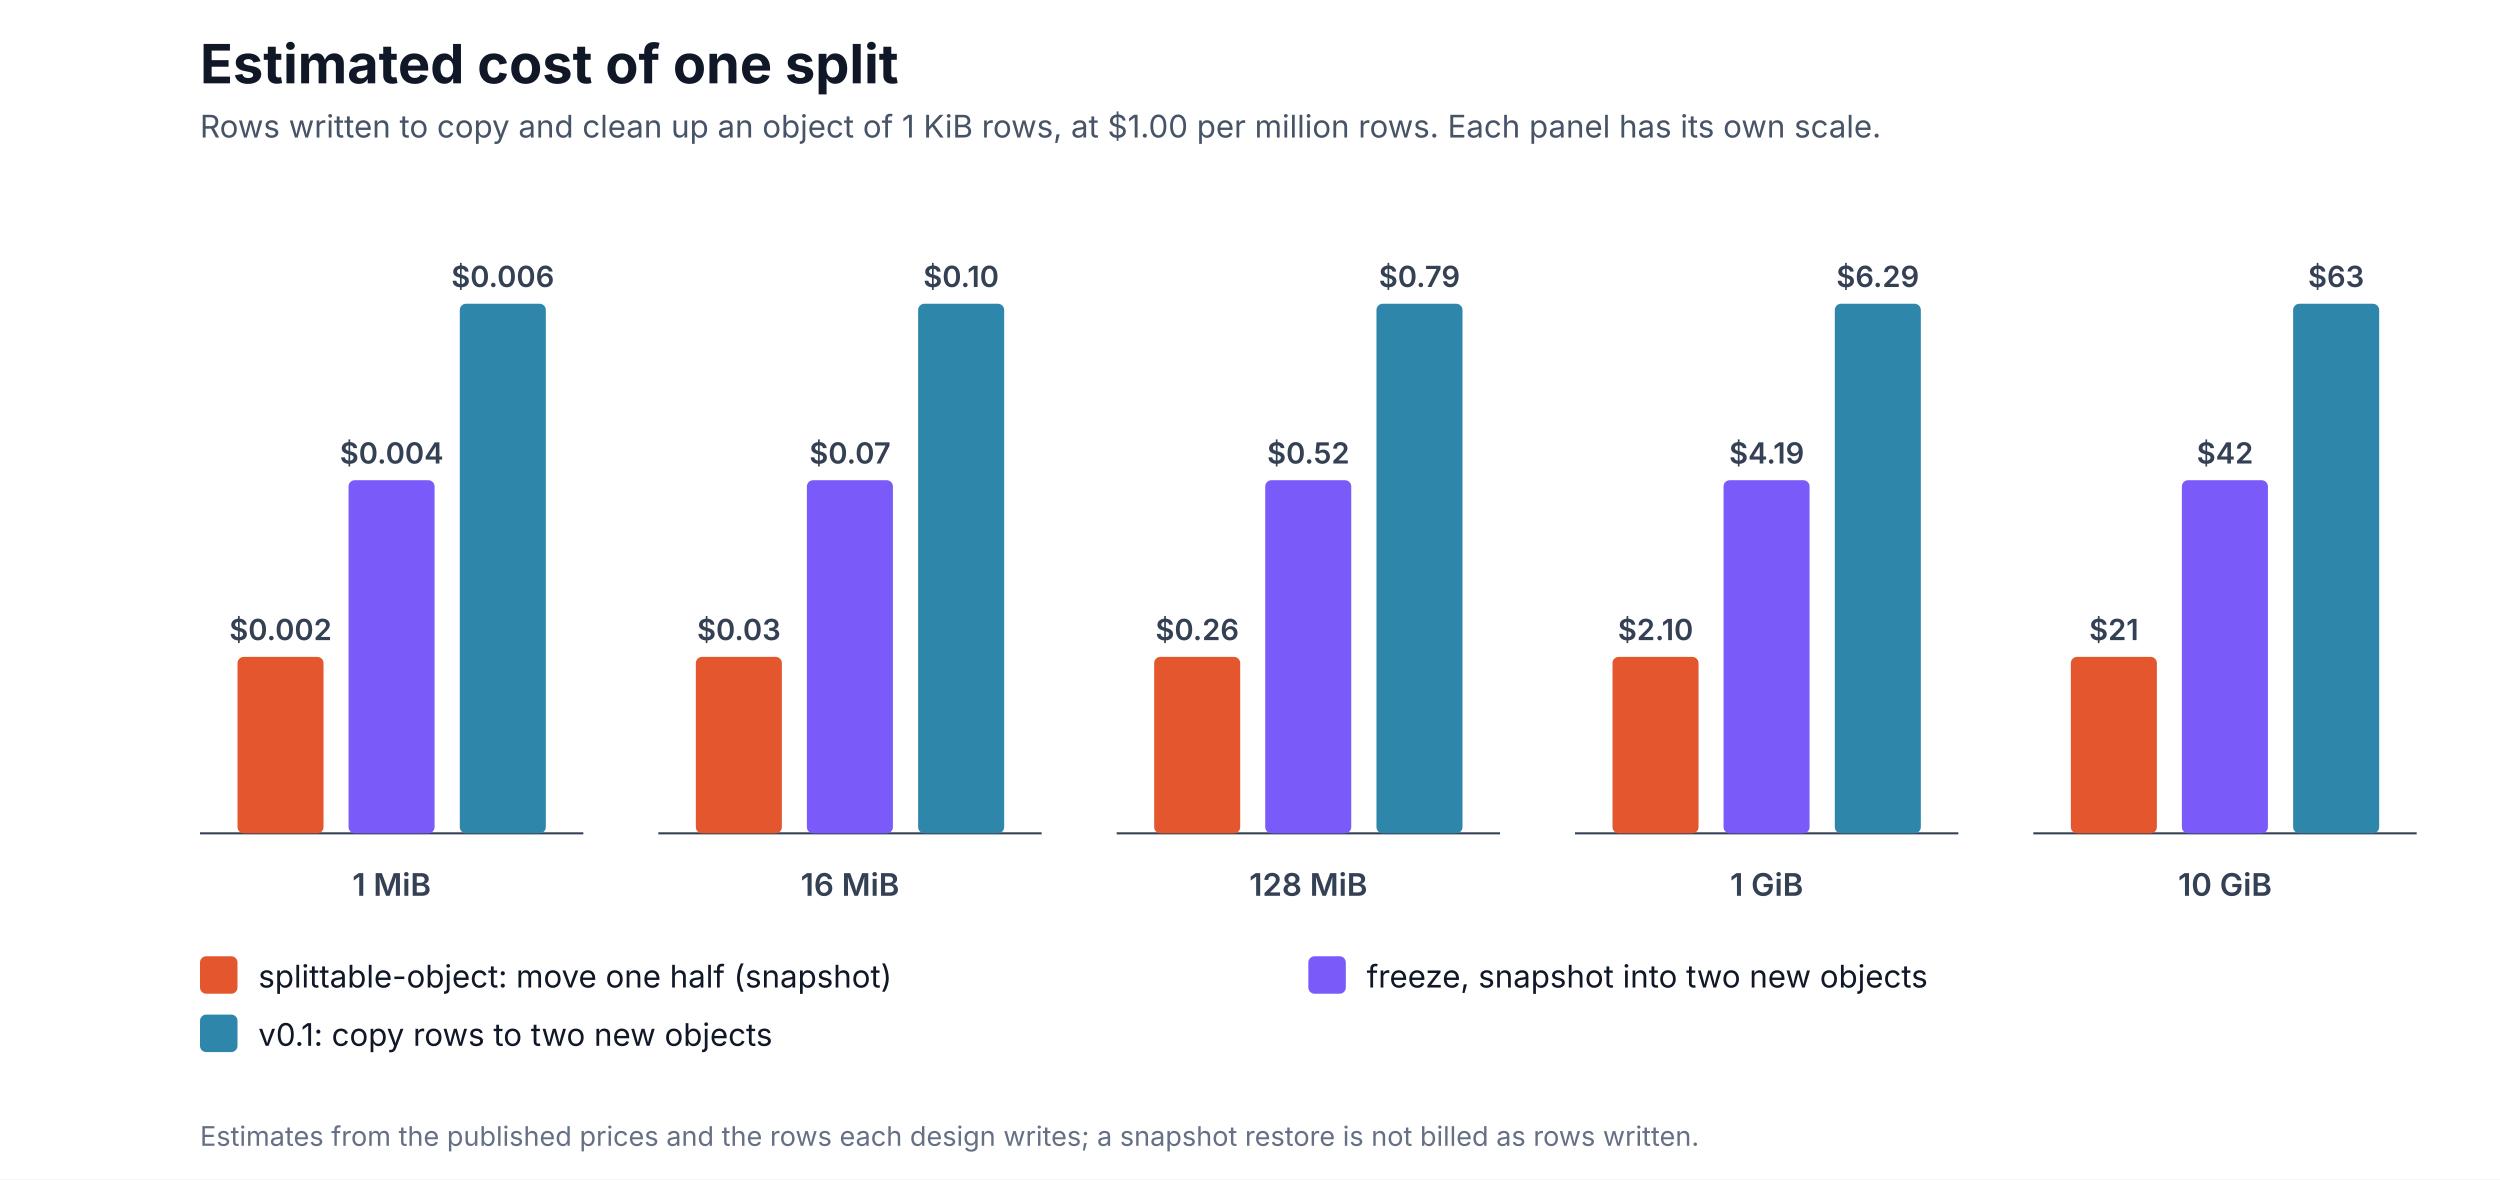
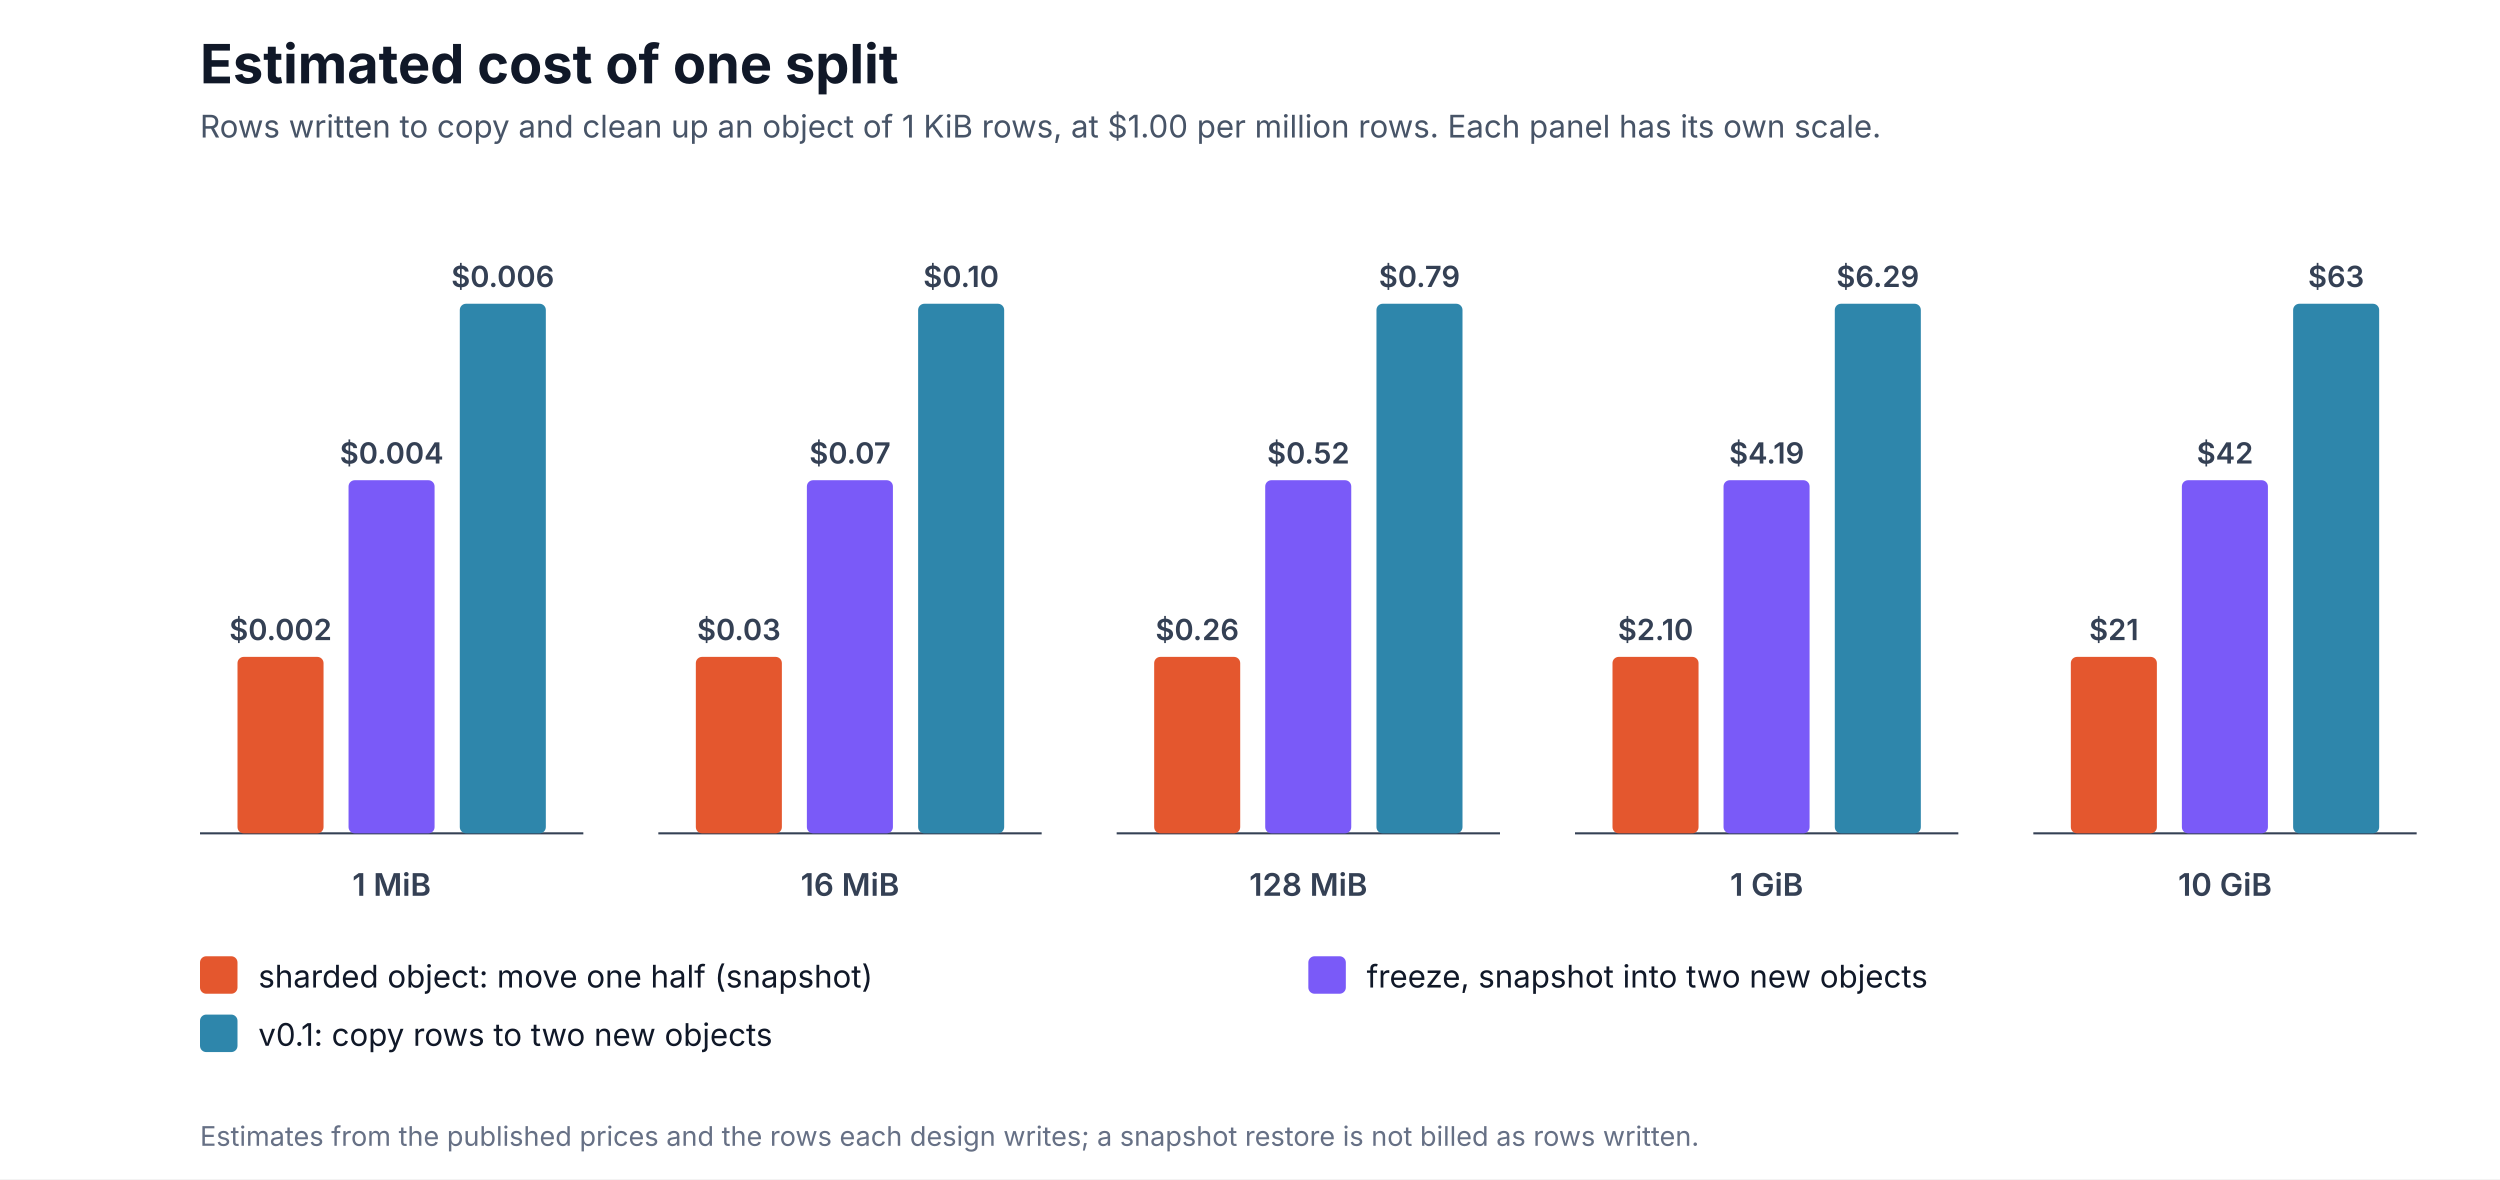
<svg xmlns="http://www.w3.org/2000/svg" width="1200" height="566" viewBox="0 0 1200 566">
  <style>text{font-family:Inter,ui-sans-serif,system-ui,-apple-system,sans-serif;fill:#101828}.title{font-size:26px;font-weight:700}.sub{font-size:15px;fill:#475467}.label{font-size:15px;font-weight:600;fill:#344054}.legend{font-size:15px}.value{font-size:14px;font-weight:600;fill:#344054}.na{font-size:13px;fill:#98a2b3}.note{font-size:13px;fill:#667085}.axisline{stroke:#344054}</style>
  <rect width="1200" height="566" fill="#fff" />
  <text x="96" y="40" class="title">Estimated cost of one split</text>
  <text x="96" y="66" class="sub">Rows written to copy and clean up an object of 1 KiB rows, at $1.00 per million rows. Each panel has its own scale.</text>
  <line x1="96" x2="280" y1="400" y2="400" class="axisline" />
  <rect x="114.0" y="315.3" width="41.3" height="84.7" rx="3" fill="#e4572e" />
  <text x="134.667" y="307.254" text-anchor="middle" class="value">$0.002</text>
  <rect x="167.3" y="230.5" width="41.3" height="169.5" rx="3" fill="#7a5af8" />
  <text x="188" y="222.508" text-anchor="middle" class="value">$0.004</text>
  <rect x="220.7" y="145.8" width="41.3" height="254.2" rx="3" fill="#2e86ab" />
  <text x="241.333" y="137.763" text-anchor="middle" class="value">$0.006</text>
  <text x="188" y="430" text-anchor="middle" class="label">1 MiB</text>
  <line x1="316" x2="500" y1="400" y2="400" class="axisline" />
  <rect x="334.0" y="315.3" width="41.3" height="84.7" rx="3" fill="#e4572e" />
  <text x="354.667" y="307.254" text-anchor="middle" class="value">$0.03</text>
  <rect x="387.3" y="230.5" width="41.3" height="169.5" rx="3" fill="#7a5af8" />
  <text x="408" y="222.508" text-anchor="middle" class="value">$0.07</text>
  <rect x="440.7" y="145.8" width="41.3" height="254.2" rx="3" fill="#2e86ab" />
  <text x="461.333" y="137.763" text-anchor="middle" class="value">$0.10</text>
  <text x="408" y="430" text-anchor="middle" class="label">16 MiB</text>
  <line x1="536" x2="720" y1="400" y2="400" class="axisline" />
  <rect x="554.0" y="315.3" width="41.3" height="84.7" rx="3" fill="#e4572e" />
  <text x="574.667" y="307.254" text-anchor="middle" class="value">$0.26</text>
  <rect x="607.3" y="230.5" width="41.3" height="169.5" rx="3" fill="#7a5af8" />
  <text x="628" y="222.508" text-anchor="middle" class="value">$0.52</text>
  <rect x="660.7" y="145.8" width="41.3" height="254.2" rx="3" fill="#2e86ab" />
  <text x="681.333" y="137.763" text-anchor="middle" class="value">$0.79</text>
  <text x="628" y="430" text-anchor="middle" class="label">128 MiB</text>
  <line x1="756" x2="940" y1="400" y2="400" class="axisline" />
  <rect x="774.0" y="315.3" width="41.3" height="84.7" rx="3" fill="#e4572e" />
  <text x="794.667" y="307.254" text-anchor="middle" class="value">$2.10</text>
  <rect x="827.3" y="230.5" width="41.3" height="169.5" rx="3" fill="#7a5af8" />
  <text x="848" y="222.508" text-anchor="middle" class="value">$4.19</text>
  <rect x="880.7" y="145.8" width="41.3" height="254.2" rx="3" fill="#2e86ab" />
  <text x="901.333" y="137.763" text-anchor="middle" class="value">$6.29</text>
  <text x="848" y="430" text-anchor="middle" class="label">1 GiB</text>
  <line x1="976" x2="1160" y1="400" y2="400" class="axisline" />
  <rect x="994.0" y="315.3" width="41.3" height="84.7" rx="3" fill="#e4572e" />
  <text x="1014.667" y="307.254" text-anchor="middle" class="value">$21</text>
  <rect x="1047.3" y="230.5" width="41.3" height="169.5" rx="3" fill="#7a5af8" />
  <text x="1068" y="222.508" text-anchor="middle" class="value">$42</text>
  <rect x="1100.7" y="145.8" width="41.3" height="254.2" rx="3" fill="#2e86ab" />
  <text x="1121.333" y="137.763" text-anchor="middle" class="value">$63</text>
  <text x="1068" y="430" text-anchor="middle" class="label">10 GiB</text>
  <g transform="translate(96,472)">
    <rect width="18" height="18" y="-13" rx="3" fill="#e4572e" />
-     <text x="28" y="2" class="legend">splittable-object: move one half (snapshot)</text>
+     <text x="28" y="2" class="legend">sharded object: move one half (snapshot)</text>
  </g>
  <g transform="translate(628,472)">
    <rect width="18" height="18" y="-13" rx="3" fill="#7a5af8" />
    <text x="28" y="2" class="legend">freeze, snapshot into two new objects</text>
  </g>
  <g transform="translate(96,500)">
    <rect width="18" height="18" y="-13" rx="3" fill="#2e86ab" />
    <text x="28" y="2" class="legend">v0.1: copy rows to two new objects</text>
  </g>
  <text x="96" y="550" class="note">Estimates from the published prices and the rows each design writes; a snapshot restore is not billed as rows written.</text>
</svg>
